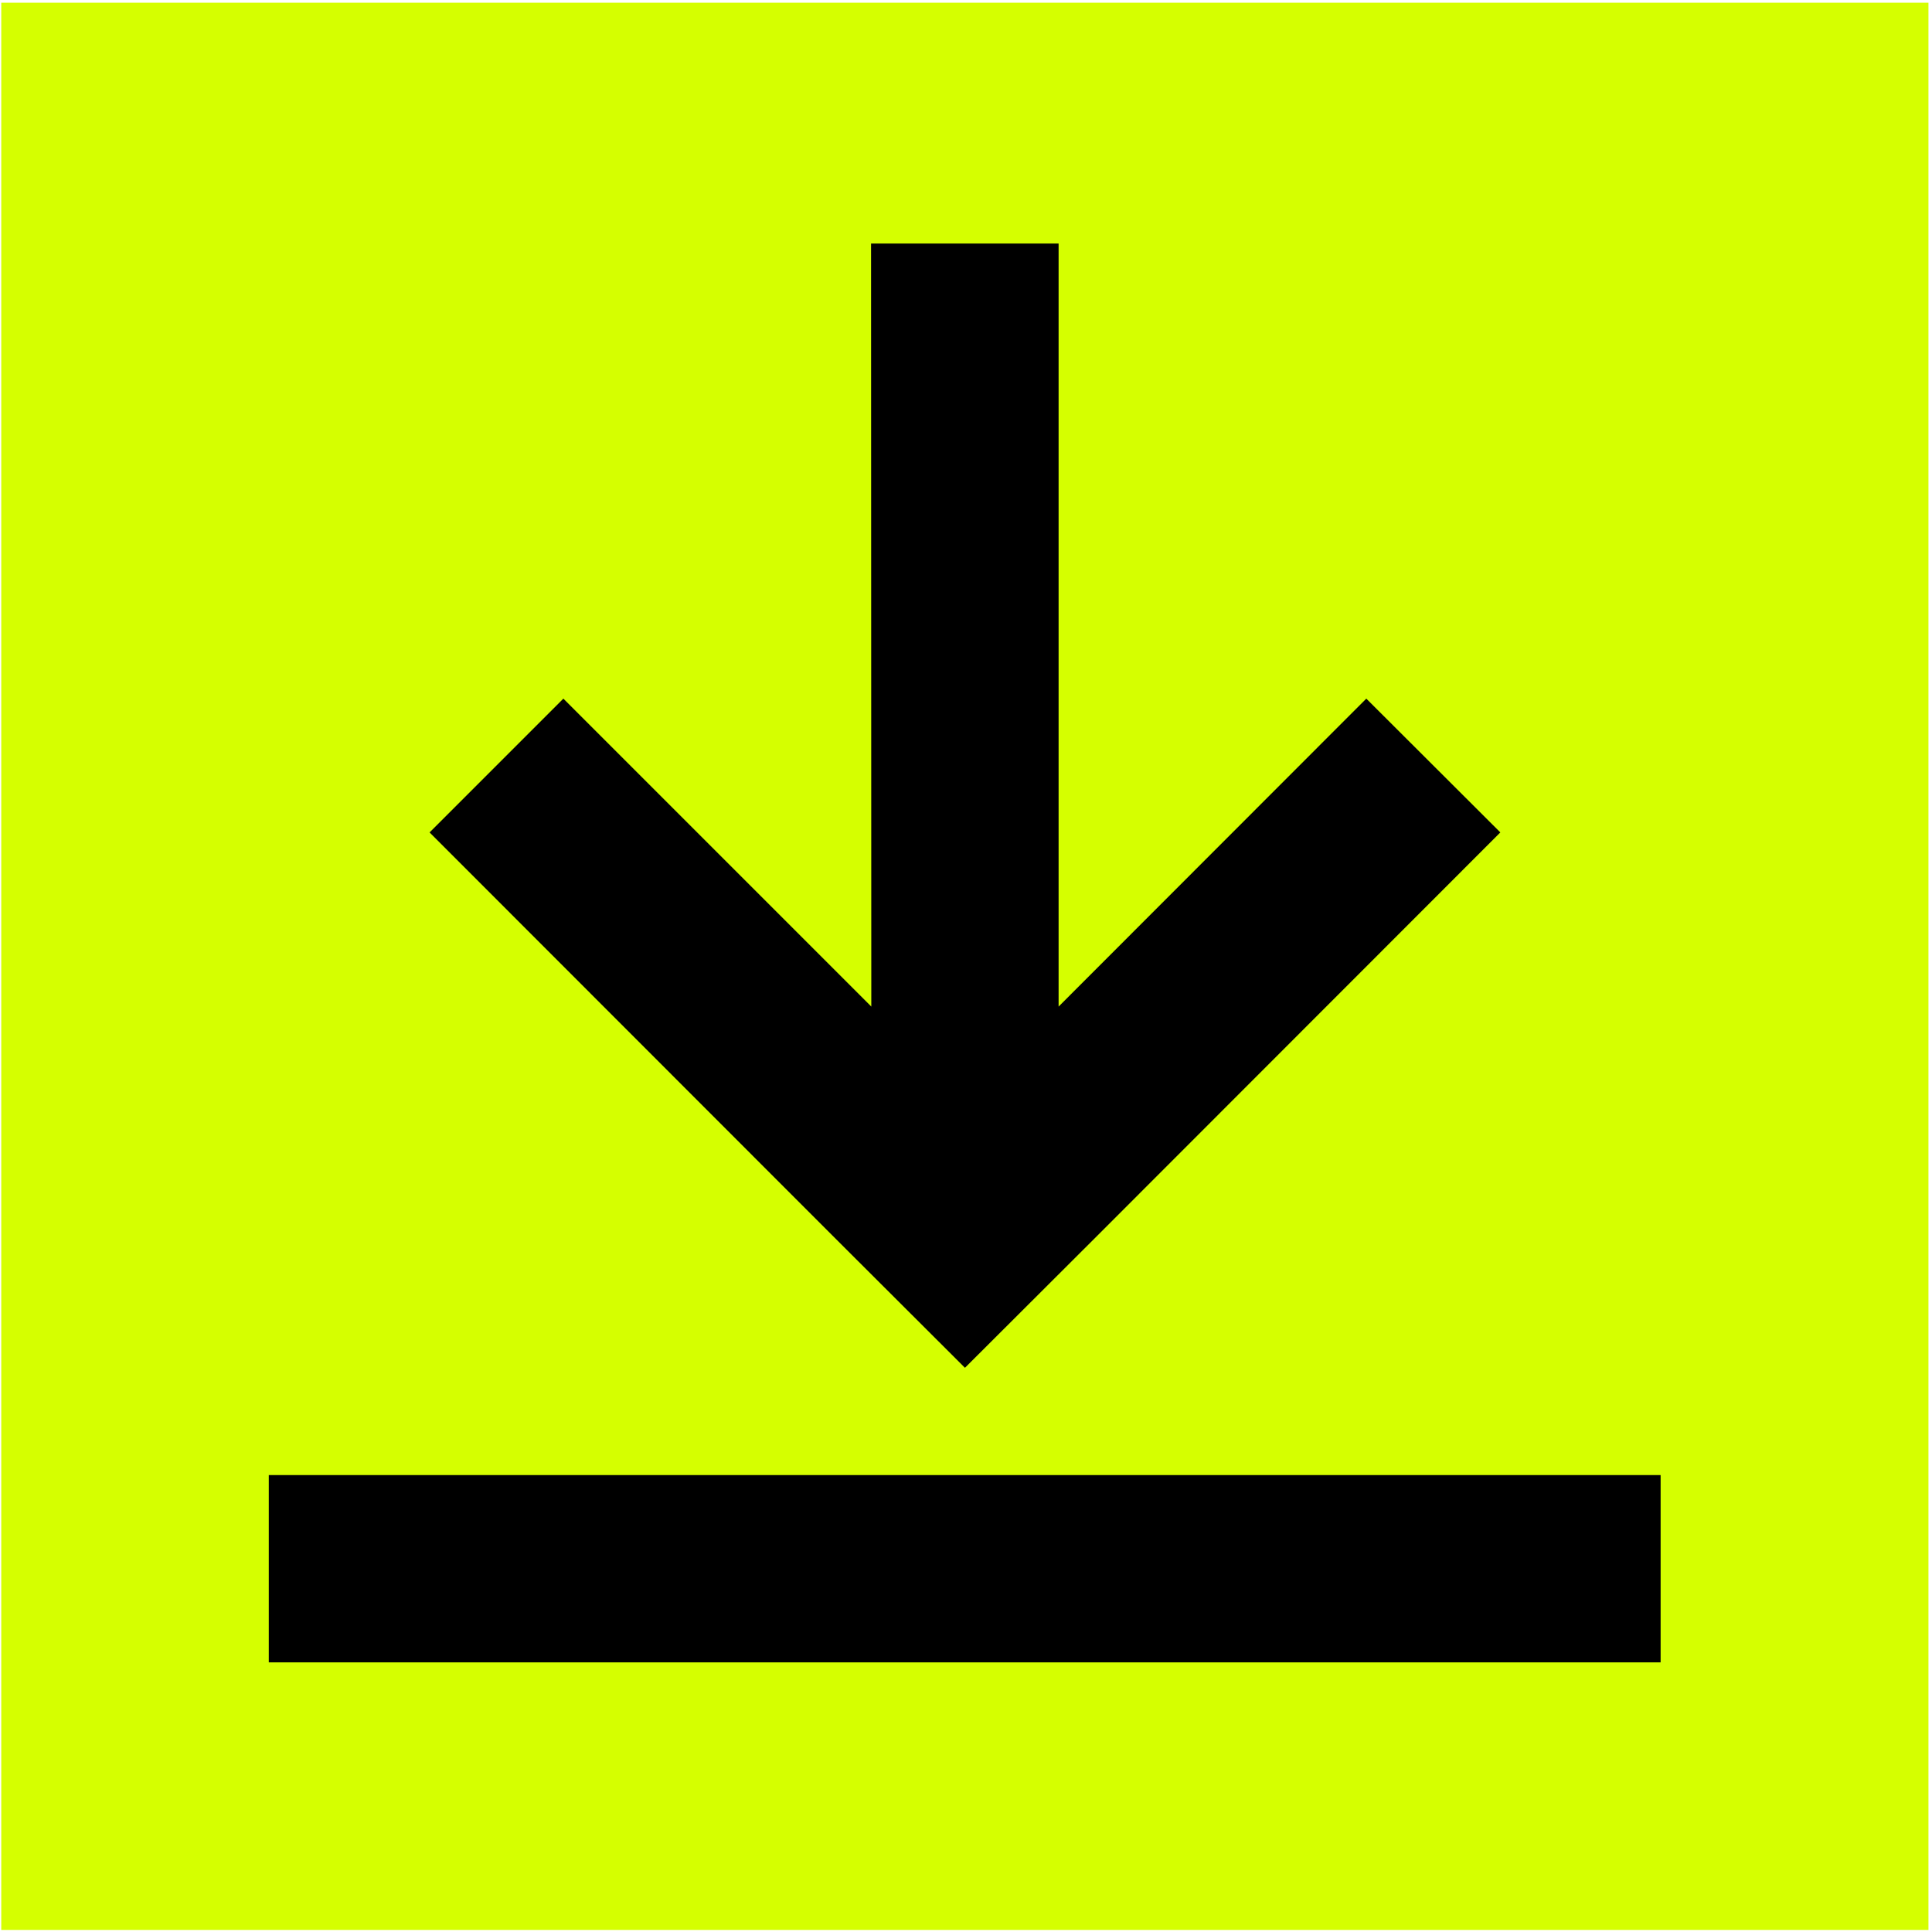
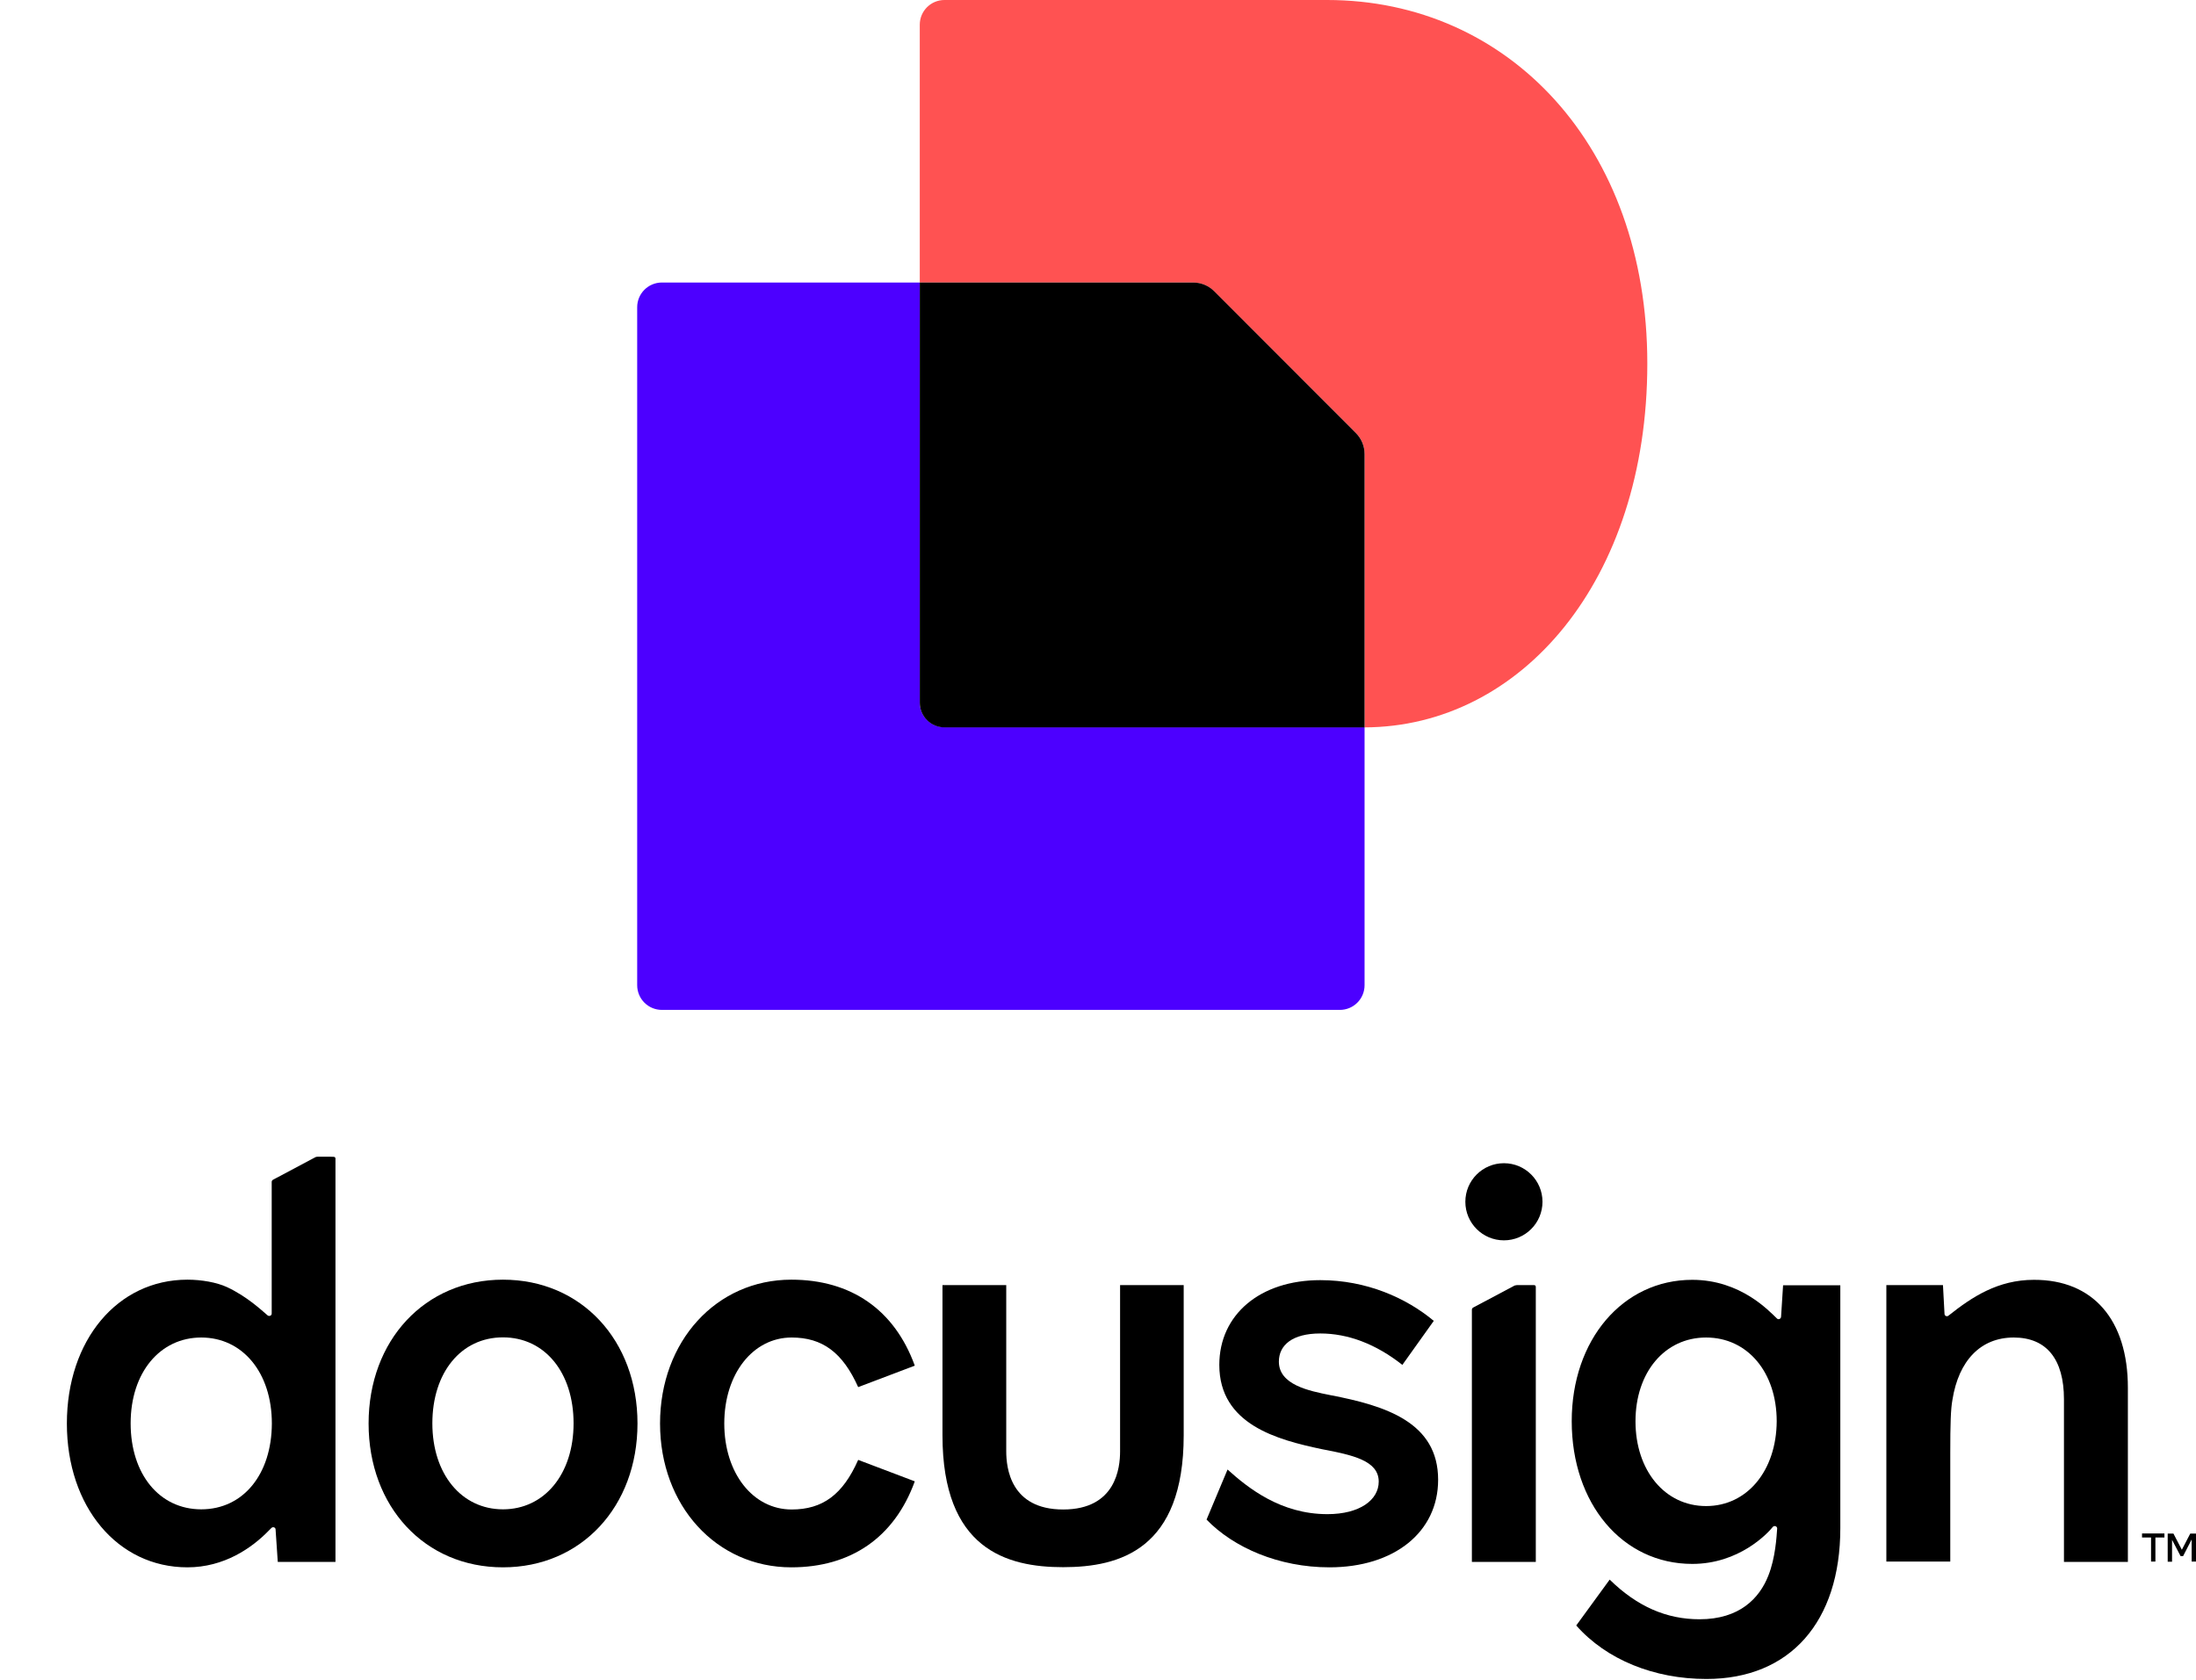
- <svg xmlns="http://www.w3.org/2000/svg" width="403" height="403" viewBox="0 0 403 403" fill="none">
-   <path d="M402.261 0.569H0.261V402.569H402.261V0.569Z" fill="#D5FF00" />
-   <path d="M346.391 307.689H56.067V346.757H346.391V307.689Z" fill="black" />
-   <path d="M201.282 285.311L228.925 257.722L312.958 173.636L284.999 145.73L220.816 209.966V50.798H181.696L181.748 209.966L117.513 145.73L89.607 173.636L173.64 257.722L201.282 285.311Z" fill="black" />
+ <svg xmlns="http://www.w3.org/2000/svg" version="1.1" id="Layer_1" x="0px" y="0px" viewBox="0 0 1412 1080" style="enable-background:new 0 0 1412 1080;" xml:space="preserve">
+   <style type="text/css">
+ 	.st0{fill:#4C00FF;}
+ 	.st1{fill:#FF5252;}
+ </style>
+   <g>
+     <g>
+       <g>
+         <g>
+           <g>
+             <g>
+               <g>
+                 <path d="M1368.2,892.5v112h-41.1V899.9c0-25.5-11-39.7-32.3-39.7c-21.3,0-35.4,14.9-39.4,40c-1.1,6-1.4,15.2-1.4,34.7v69.4         h-41.1V826.5h36.4c0.1,1.6,1,17.5,1,18.5c0,1.3,1.6,2,2.6,1.1c15.1-12,31.7-23,54.9-23C1345.8,823,1368.2,848.8,1368.2,892.5         z" />
+                 <path d="M1146.5,826.6l-1.3,20.3c-0.1,1.3-1.7,2-2.6,1.1c-5-4.7-23.3-24.9-54.5-24.9c-44.7,0-77.5,38.6-77.5,90.9l0,0         c0,53.1,32.6,91.8,77.5,91.8c30,0,48.4-19.5,51.8-23.8c1-1.1,2.8-0.4,2.8,1c-0.4,5.4-1.1,18.9-5.7,30.4         c-5.7,14.5-18.5,28-44.2,28c-21.2,0-40-8.1-57.8-25.5l-21.5,29.5c19.5,22.1,50.2,34.4,83.7,34.4c53.8,0,86.1-36.8,86.1-97         V826.6H1146.5z M1097,968.6c-26.6,0-45.4-23-45.4-54.5s18.8-53.9,45.4-53.9c26.6,0,45.4,22.3,45.4,53.9         C1142.2,945.7,1123.5,968.6,1097,968.6z" />
+                 <path d="M924.7,951.7c0,33.7-28.3,56.3-69.9,56.3c-32.6,0-61.6-12.7-79-30.7l0,0l0,0l13.5-32.2         c13.1,11.8,34.1,28.7,64.2,28.7c20.9,0,33-9.2,33-20.9c0-13.5-16.6-17.1-36.6-20.9c-28.3-6-65.9-15.7-65.9-54.2         c0-32.3,26.2-54.5,64.9-54.5c29.7,0,55.3,11.4,73,26.2l-20.2,28.3c-17.1-13.5-35-20.2-52.8-20.2c-17.8,0-26.6,7.4-26.6,18.1         c0,14.9,19.2,18.8,33.3,21.6C891.1,904.1,924.7,914.8,924.7,951.7z" />
+                 <path d="M323.4,823c-50.2,0-86.4,39-86.4,92.5s36.1,92.5,86.4,92.5s86.5-39,86.5-92.5S373.8,823,323.4,823z M323.4,970.7         c-26.6,0-45.4-22.6-45.4-55.3c0-32.6,18.4-55.3,45.4-55.3c26.9,0,45.4,22.6,45.4,55.3C368.8,948.1,350,970.7,323.4,970.7z" />
+                 <path d="M424.4,915.5c0-52.8,36.1-92.5,84.4-92.5c38.3,0,66.3,19.2,79.4,55.3l-36.4,13.8c-10-22.3-23-31.9-42.8-31.9         c-24.8,0-43.3,23.3-43.3,55.3c0,31.9,18.4,55.3,43.3,55.3c19.9,0,32.9-9.5,42.8-31.9l36.4,13.8         c-13.1,36.1-41.1,55.3-79.4,55.3C460.6,1008,424.4,968.3,424.4,915.5L424.4,915.5L424.4,915.5L424.4,915.5z" />
+                 <path d="M204.6,743.9c-0.7,0-1.6,0.1-2.3,0.6l-26.7,14.2c-0.6,0.3-0.9,0.9-0.9,1.4v84.7c0,1.4-1.7,2-2.7,1.1         c-4-3.4-13.2-12.1-26-18.1c-6.7-3.1-16.5-4.8-25.5-4.8c-45,0-77.5,39-77.5,92.5s32.6,92.5,77.5,92.5         c23.6,0,41.4-12.4,52.2-23.5c0.7-0.7,1.1-1.1,1.8-1.8c1-1,2.7-0.4,2.7,1l1.4,20.8h37.1V745.1c0-0.6-0.4-1.1-1.1-1.1         C214.7,743.9,204.6,743.9,204.6,743.9z M129.4,970.7c-26.9,0-45.4-22.6-45.4-55.3s18.9-55.2,45.4-55.2         c26.6,0,45.4,22.6,45.4,55.3C174.7,948.1,156.4,970.7,129.4,970.7z" />
+                 <path d="M973.1,827.2l-25.8,13.7c-0.6,0.3-0.9,0.9-0.9,1.4v162.2h41.1V827.6c0-0.6-0.4-1.1-1.1-1.1h-11.1         C974.5,826.6,973.8,826.7,973.1,827.2z" />
+                 <path d="M967,797.7c13.7,0,24.8-11.1,24.8-24.8s-11.1-24.8-24.8-24.8c-13.7,0-24.8,11.1-24.8,24.8S953.3,797.7,967,797.7z" />
+                 <path d="M761.1,826.5v96.6c0,73.3-41,84.8-77.5,84.8S606,996.2,606,923.1v-96.6h41v106.9c0,10.4,2.6,37.4,36.6,37.4         c34,0,36.6-26.9,36.6-37.4V826.5H761.1z" />
+               </g>
+             </g>
+             <g>
+               <path d="M1391.7,986.2v2.6h-5.8v15.5h-2.8v-15.5h-5.8v-2.6H1391.7z M1412,1004.3h-2.8v-14.2l-5.5,10.7h-1.6l-5.5-10.5v14.1        h-2.8v-18.1h3.7l5.4,10.4l5.4-10.4h3.7L1412,1004.3L1412,1004.3z" />
+             </g>
+           </g>
+         </g>
+       </g>
+     </g>
+     <g>
+       <g>
+         <g>
+           <path class="st0" d="M877.4,467.7v165.9c0,8.8-7.1,15.9-15.9,15.9H425.6c-8.8,0-15.9-7.1-15.9-15.9v-436      c0-8.8,7.1-15.9,15.9-15.9h165.8v270.1c0,8.8,7.1,15.9,15.9,15.9L877.4,467.7L877.4,467.7z" />
+           <path class="st1" d="M1059.2,233.8c0,139.6-81.3,233.7-181.8,234V292c0-5.1-2-9.9-5.6-13.5l-91.2-91.2      c-3.6-3.6-8.4-5.6-13.5-5.6H591.4V15.9c0-8.8,7.1-15.9,15.9-15.9h246C969.8,0,1059.2,93.9,1059.2,233.8z" />
+           <path d="M871.8,278.5c3.6,3.6,5.6,8.4,5.6,13.5v175.8H607.3c-8.8,0-15.9-7.1-15.9-15.9V181.7h175.8c5.1,0,9.9,2,13.5,5.6      L871.8,278.5z" />
+         </g>
+       </g>
+     </g>
+   </g>
</svg>
